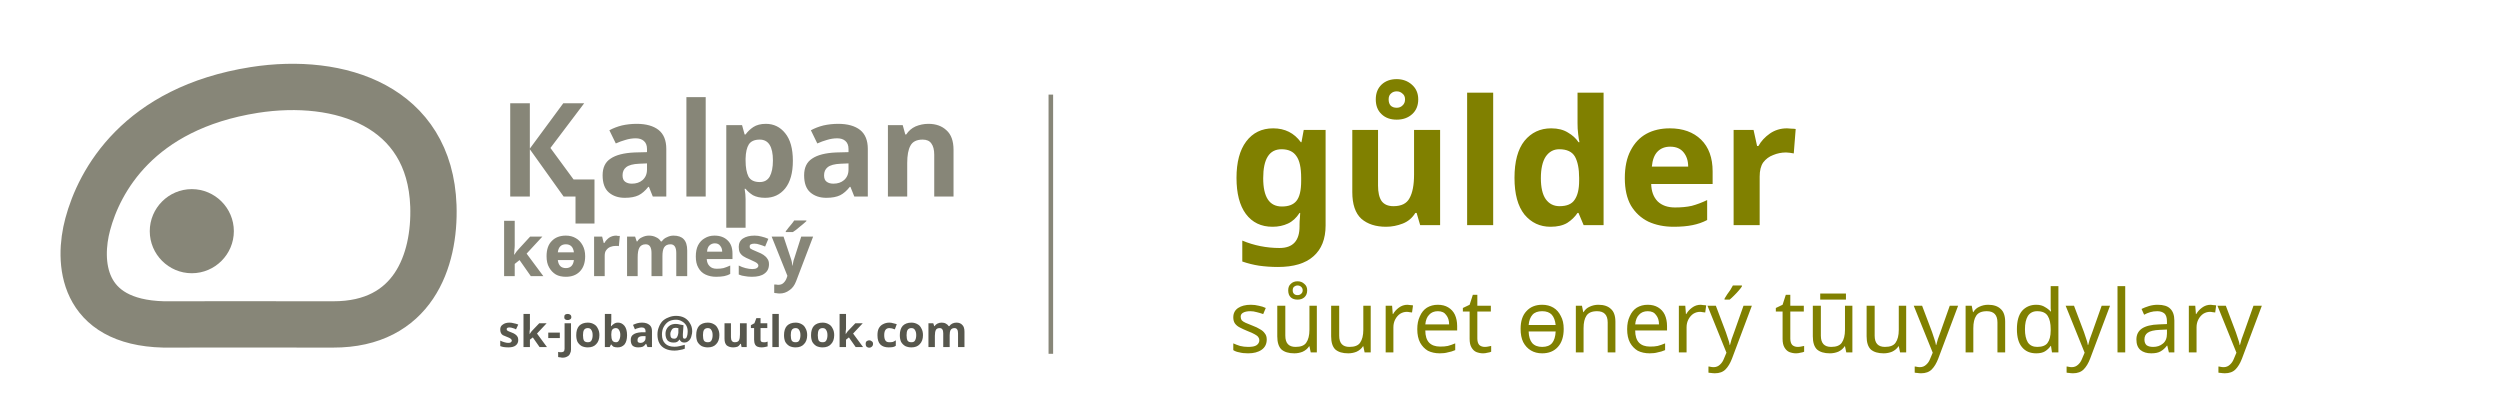
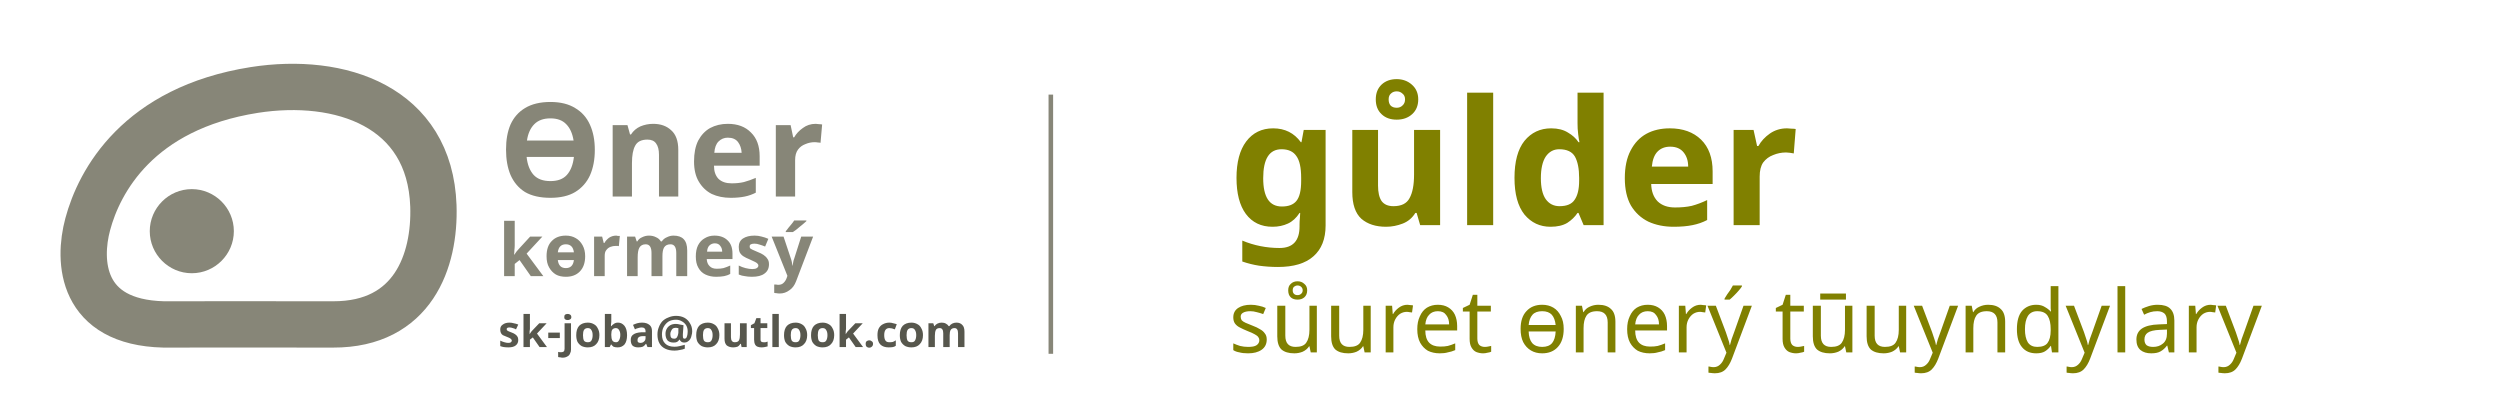
<svg xmlns="http://www.w3.org/2000/svg" width="459" height="76.358" viewBox="0 0 121.444 20.203" version="1.1" id="svg4436">
  <defs id="defs4433">
    <style type="text/css" id="style4624">
    .str0 {stroke:#6B470F;stroke-width:341.67;stroke-miterlimit:22.926}
    .fil0 {fill:none}
    .fil1 {fill:#6B470F}
   </style>
  </defs>
  <g id="layer1">
    <rect style="display:inline;fill:none;fill-opacity:1;stroke:none;stroke-width:1.487;stroke-miterlimit:4;stroke-dasharray:none;stroke-opacity:1" id="rect154481" width="121.444" height="20.203" x="0.234" y="0.234" />
    <path d="m 12.351,4.371 c -5.65,0.892 -7.533,4.441 -8.089,6.522 -0.486,1.804 -0.347,4.768 3.687,4.867 1.309,0 5.115,-0.008 8.237,0 3.876,0.008 4.956,-3.093 4.867,-5.759 -0.17,-4.842 -4.527,-6.283 -8.703,-5.63 z" style="display:inline;fill:none;stroke:#878678;stroke-width:2.25;stroke-linecap:butt;stroke-linejoin:miter;stroke-dasharray:none;stroke-opacity:1" id="path982-7" />
    <path d="m 7.275,11.23 c 0,-1.124 0.918,-2.043 2.042,-2.043 1.124,0 2.043,0.918 2.043,2.043 0,1.124 -0.918,2.043 -2.043,2.043 -1.124,0 -2.042,-0.918 -2.042,-2.043 z" style="display:inline;fill:#878678;fill-opacity:1;fill-rule:evenodd;stroke-width:1.058" id="path984-5" />
    <text xml:space="preserve" style="font-style:normal;font-variant:normal;font-weight:normal;font-stretch:normal;font-size:12.7px;line-height:0;font-family:sans-serif;-inkscape-font-specification:sans-serif;display:inline;fill:#878678;fill-opacity:1;stroke:none;stroke-width:1.058;stroke-miterlimit:4;stroke-dasharray:none" x="24.207" y="9.544" id="text2286">
-       <tspan style="font-style:normal;font-variant:normal;font-weight:bold;font-stretch:normal;font-size:6.35px;line-height:0.7;font-family:sans-serif;-inkscape-font-specification:'sans-serif Bold';fill:#878678;fill-opacity:1;stroke-width:1.058;stroke-miterlimit:4;stroke-dasharray:none" id="tspan56229" x="24.207" y="9.544">Қalpan</tspan>
+       <tspan style="font-style:normal;font-variant:normal;font-weight:bold;font-stretch:normal;font-size:6.35px;line-height:0.7;font-family:sans-serif;-inkscape-font-specification:'sans-serif Bold';fill:#878678;fill-opacity:1;stroke-width:1.058;stroke-miterlimit:4;stroke-dasharray:none" id="tspan56229" x="24.207" y="9.544">Өner</tspan>
      <tspan style="font-style:normal;font-variant:normal;font-weight:bold;font-stretch:normal;font-size:3.528px;line-height:0.6;font-family:sans-serif;-inkscape-font-specification:'sans-serif Bold';fill:#878678;fill-opacity:1;stroke-width:1.058;stroke-miterlimit:4;stroke-dasharray:none" id="tspan28353" x="24.207" y="13.416">kөrmesý</tspan>
      <tspan x="24.207" y="16.857" style="font-style:normal;font-variant:normal;font-weight:bold;font-stretch:normal;font-size:2.117px;line-height:0.3;font-family:sans-serif;-inkscape-font-specification:'sans-serif Bold';opacity:0.216;fill:#57574d;fill-opacity:1;stroke-width:1.058;stroke-miterlimit:4;stroke-dasharray:none" id="tspan2257">sk-joba@outlook.com</tspan>
    </text>
    <g id="Layer1063-5" transform="matrix(0.2645833,0,0,0.2645833,29.53372,-60.20745)">
      <path d="m 95.111,341.114 v 9.6 h 9.6 v -9.6 z" style="fill:#6b470f;fill-rule:evenodd;stroke:#ffcb00;stroke-width:0.567;stroke-linecap:butt;stroke-linejoin:miter;stroke-dasharray:none" id="path1115-0" />
      <path d="m 95.111,328.514 v 9.6 h 9.6 v -9.6 z" style="fill:#c6b93a;fill-rule:evenodd;stroke:#ffec00;stroke-width:0.567;stroke-linecap:butt;stroke-linejoin:miter;stroke-dasharray:none" id="path1117-8" />
      <path d="m 95.111,365.998 v 9.6 h 9.6 v -9.6 z" style="fill:#b1ad81;fill-rule:evenodd;stroke:#ffcb00;stroke-width:0.567;stroke-linecap:butt;stroke-linejoin:miter;stroke-dasharray:none" id="path1119-0" />
      <path d="m 95.111,353.665 v 9.6 h 9.6 v -9.6 z" style="fill:#878678;fill-rule:evenodd;stroke:#ffcb00;stroke-width:0.567;stroke-linecap:butt;stroke-linejoin:miter;stroke-dasharray:none" id="path1121-4" />
      <path d="m 95.007,316.666 v 9.6 h 9.6 v -9.6 z" style="fill:#57574d;fill-rule:evenodd;stroke:#ffcb00;stroke-width:0.567;stroke-linecap:butt;stroke-linejoin:miter;stroke-dasharray:none" id="path1123-1" />
    </g>
    <text xml:space="preserve" style="font-style:normal;font-variant:normal;font-weight:normal;font-stretch:normal;font-size:12.7px;line-height:0;font-family:sans-serif;-inkscape-font-specification:sans-serif;display:inline;fill:#878678;fill-opacity:1;stroke:none;stroke-width:1.058;stroke-miterlimit:4;stroke-dasharray:none" x="59.693" y="10.939" id="text2286-8">
      <tspan style="font-style:normal;font-variant:normal;font-weight:bold;font-stretch:normal;font-size:8.467px;line-height:1.2;font-family:sans-serif;-inkscape-font-specification:'sans-serif Bold';fill:#808000;fill-opacity:1;stroke-width:1.058;stroke-miterlimit:4;stroke-dasharray:none" id="tspan27249" x="59.693" y="10.939">gůlder</tspan>
      <tspan x="59.693" y="17.119" style="font-style:normal;font-variant:normal;font-weight:normal;font-stretch:normal;font-size:4.233px;line-height:0.4;font-family:sans-serif;-inkscape-font-specification:sans-serif;fill:#808000;fill-opacity:1;stroke-width:1.058;stroke-miterlimit:4;stroke-dasharray:none" id="tspan73232-0">sůuret өnerý tūuyndylary</tspan>
    </text>
    <path style="fill:none;stroke:#878678;stroke-width:0.222px;stroke-linecap:butt;stroke-linejoin:miter;stroke-opacity:1" d="m 51.047,4.597 c 0,12.459 0,12.589 0,12.589" id="path111900" />
  </g>
</svg>
